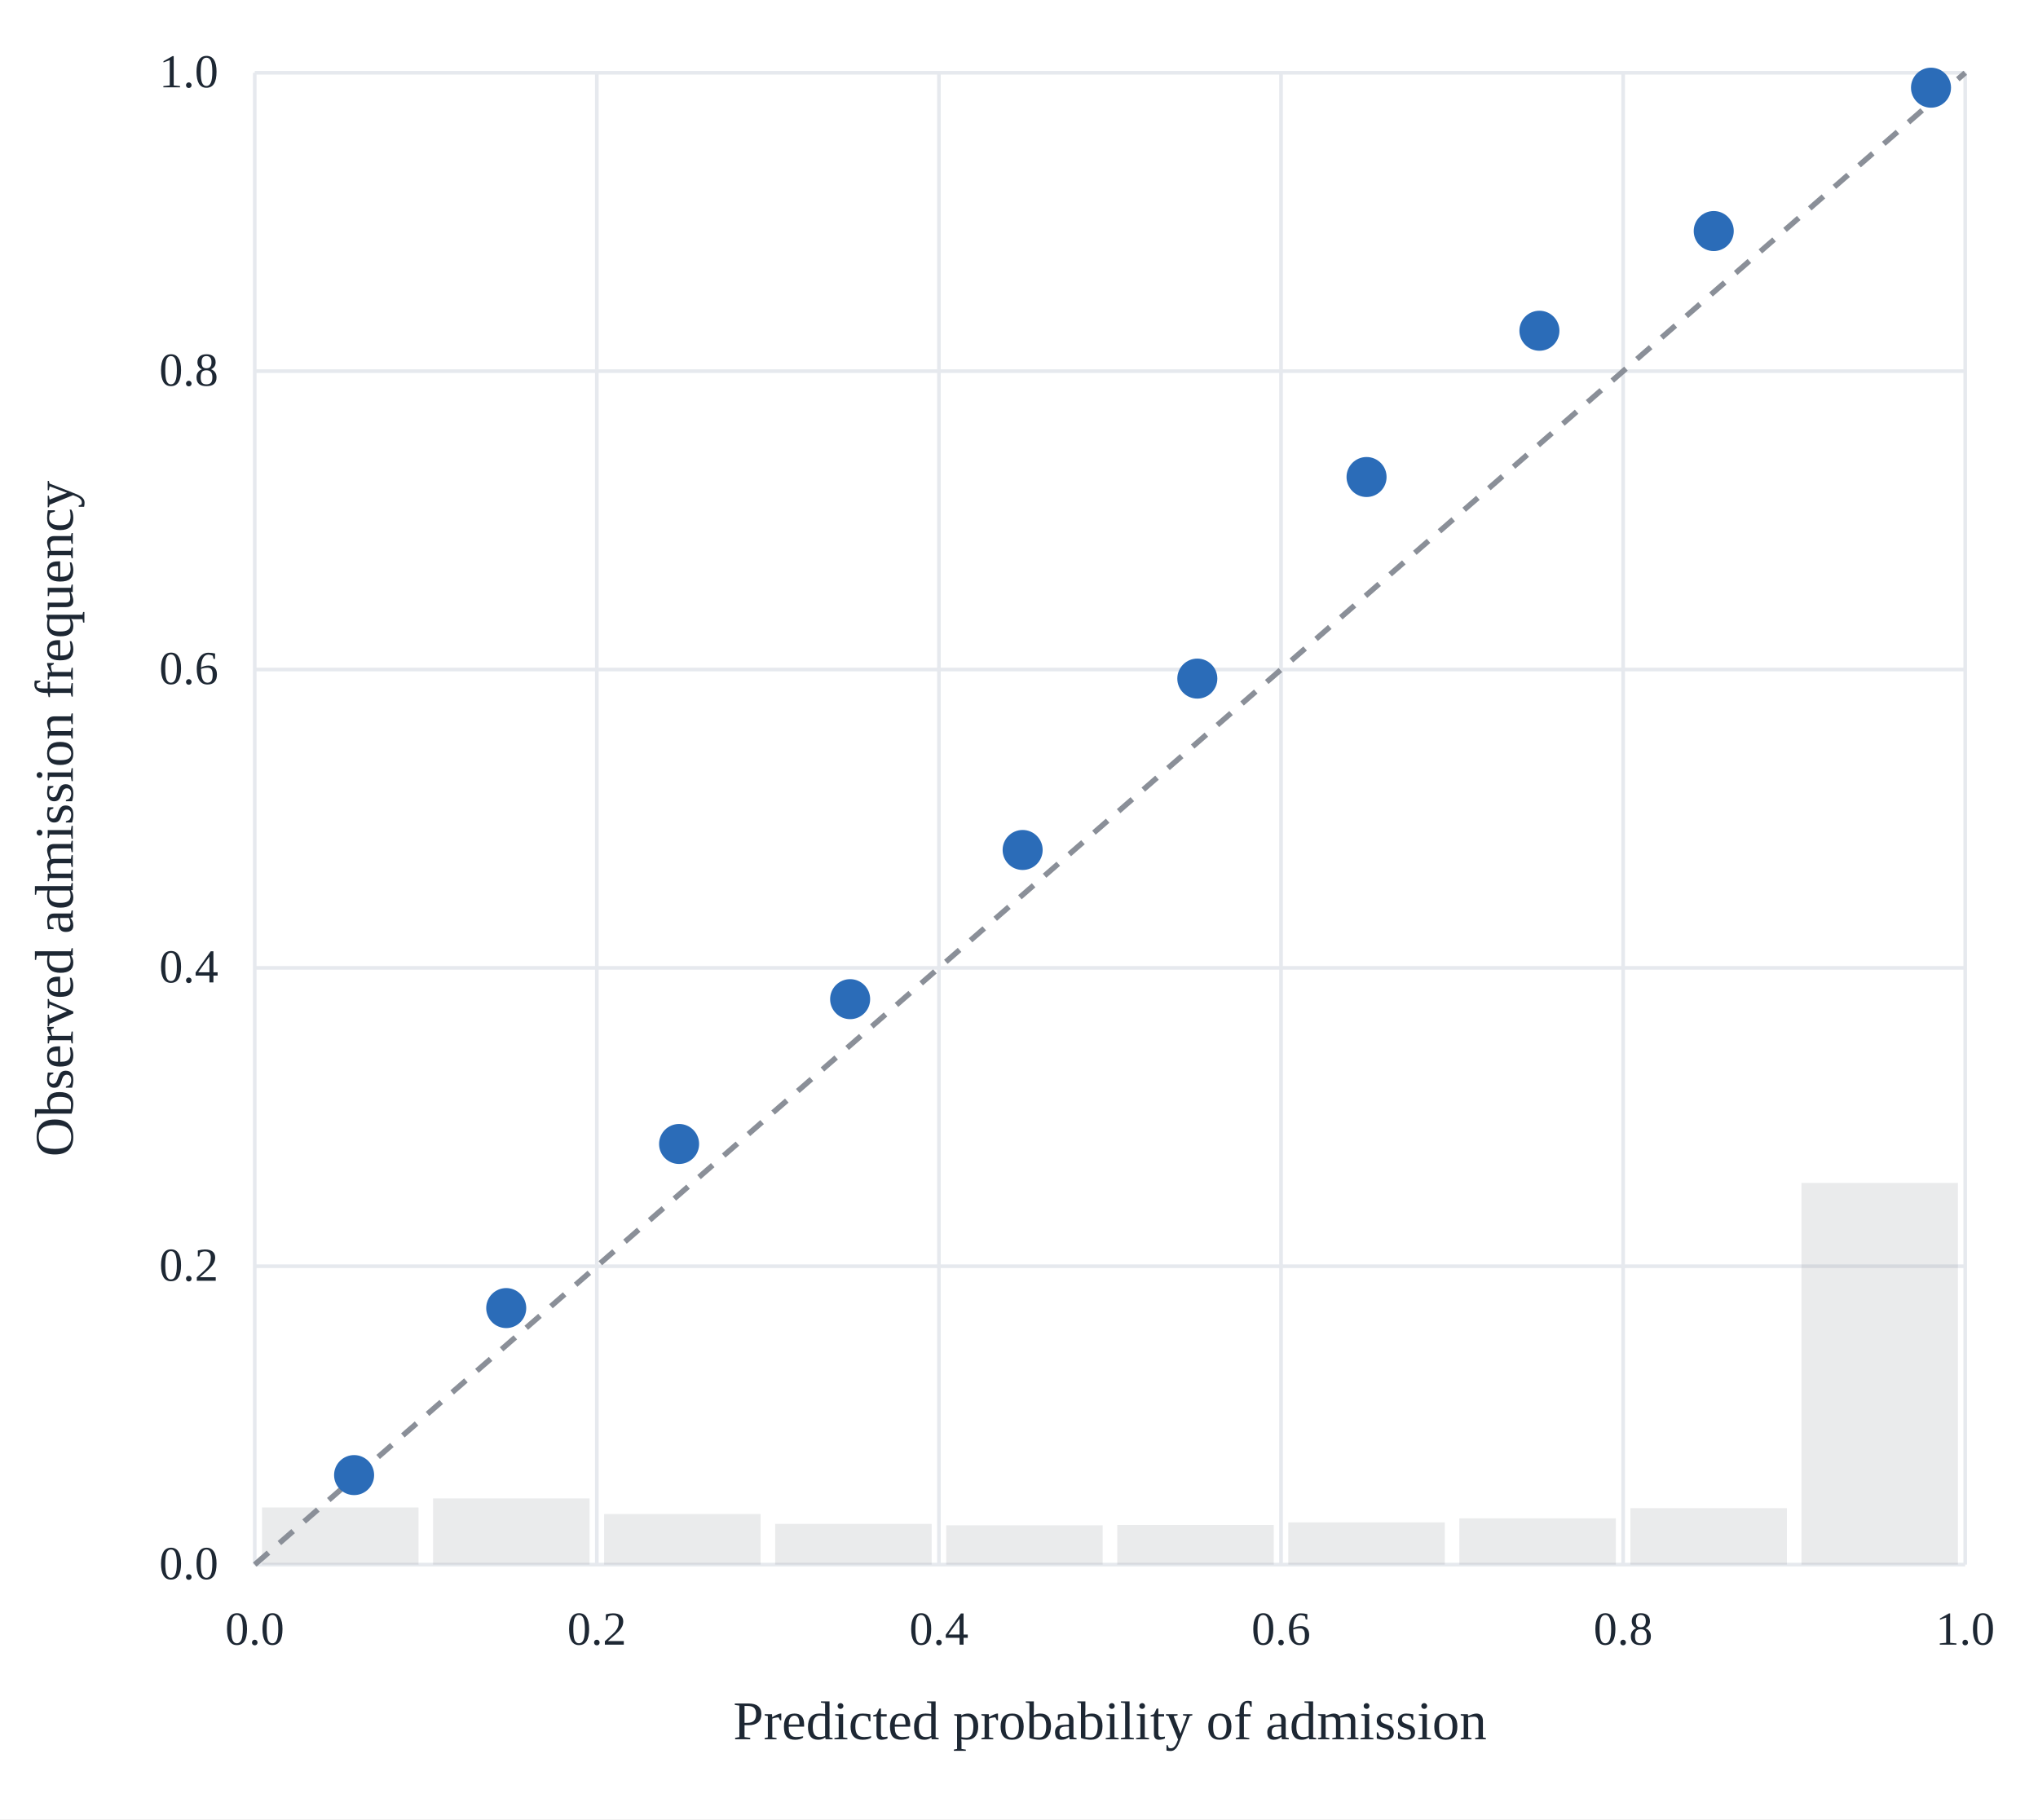
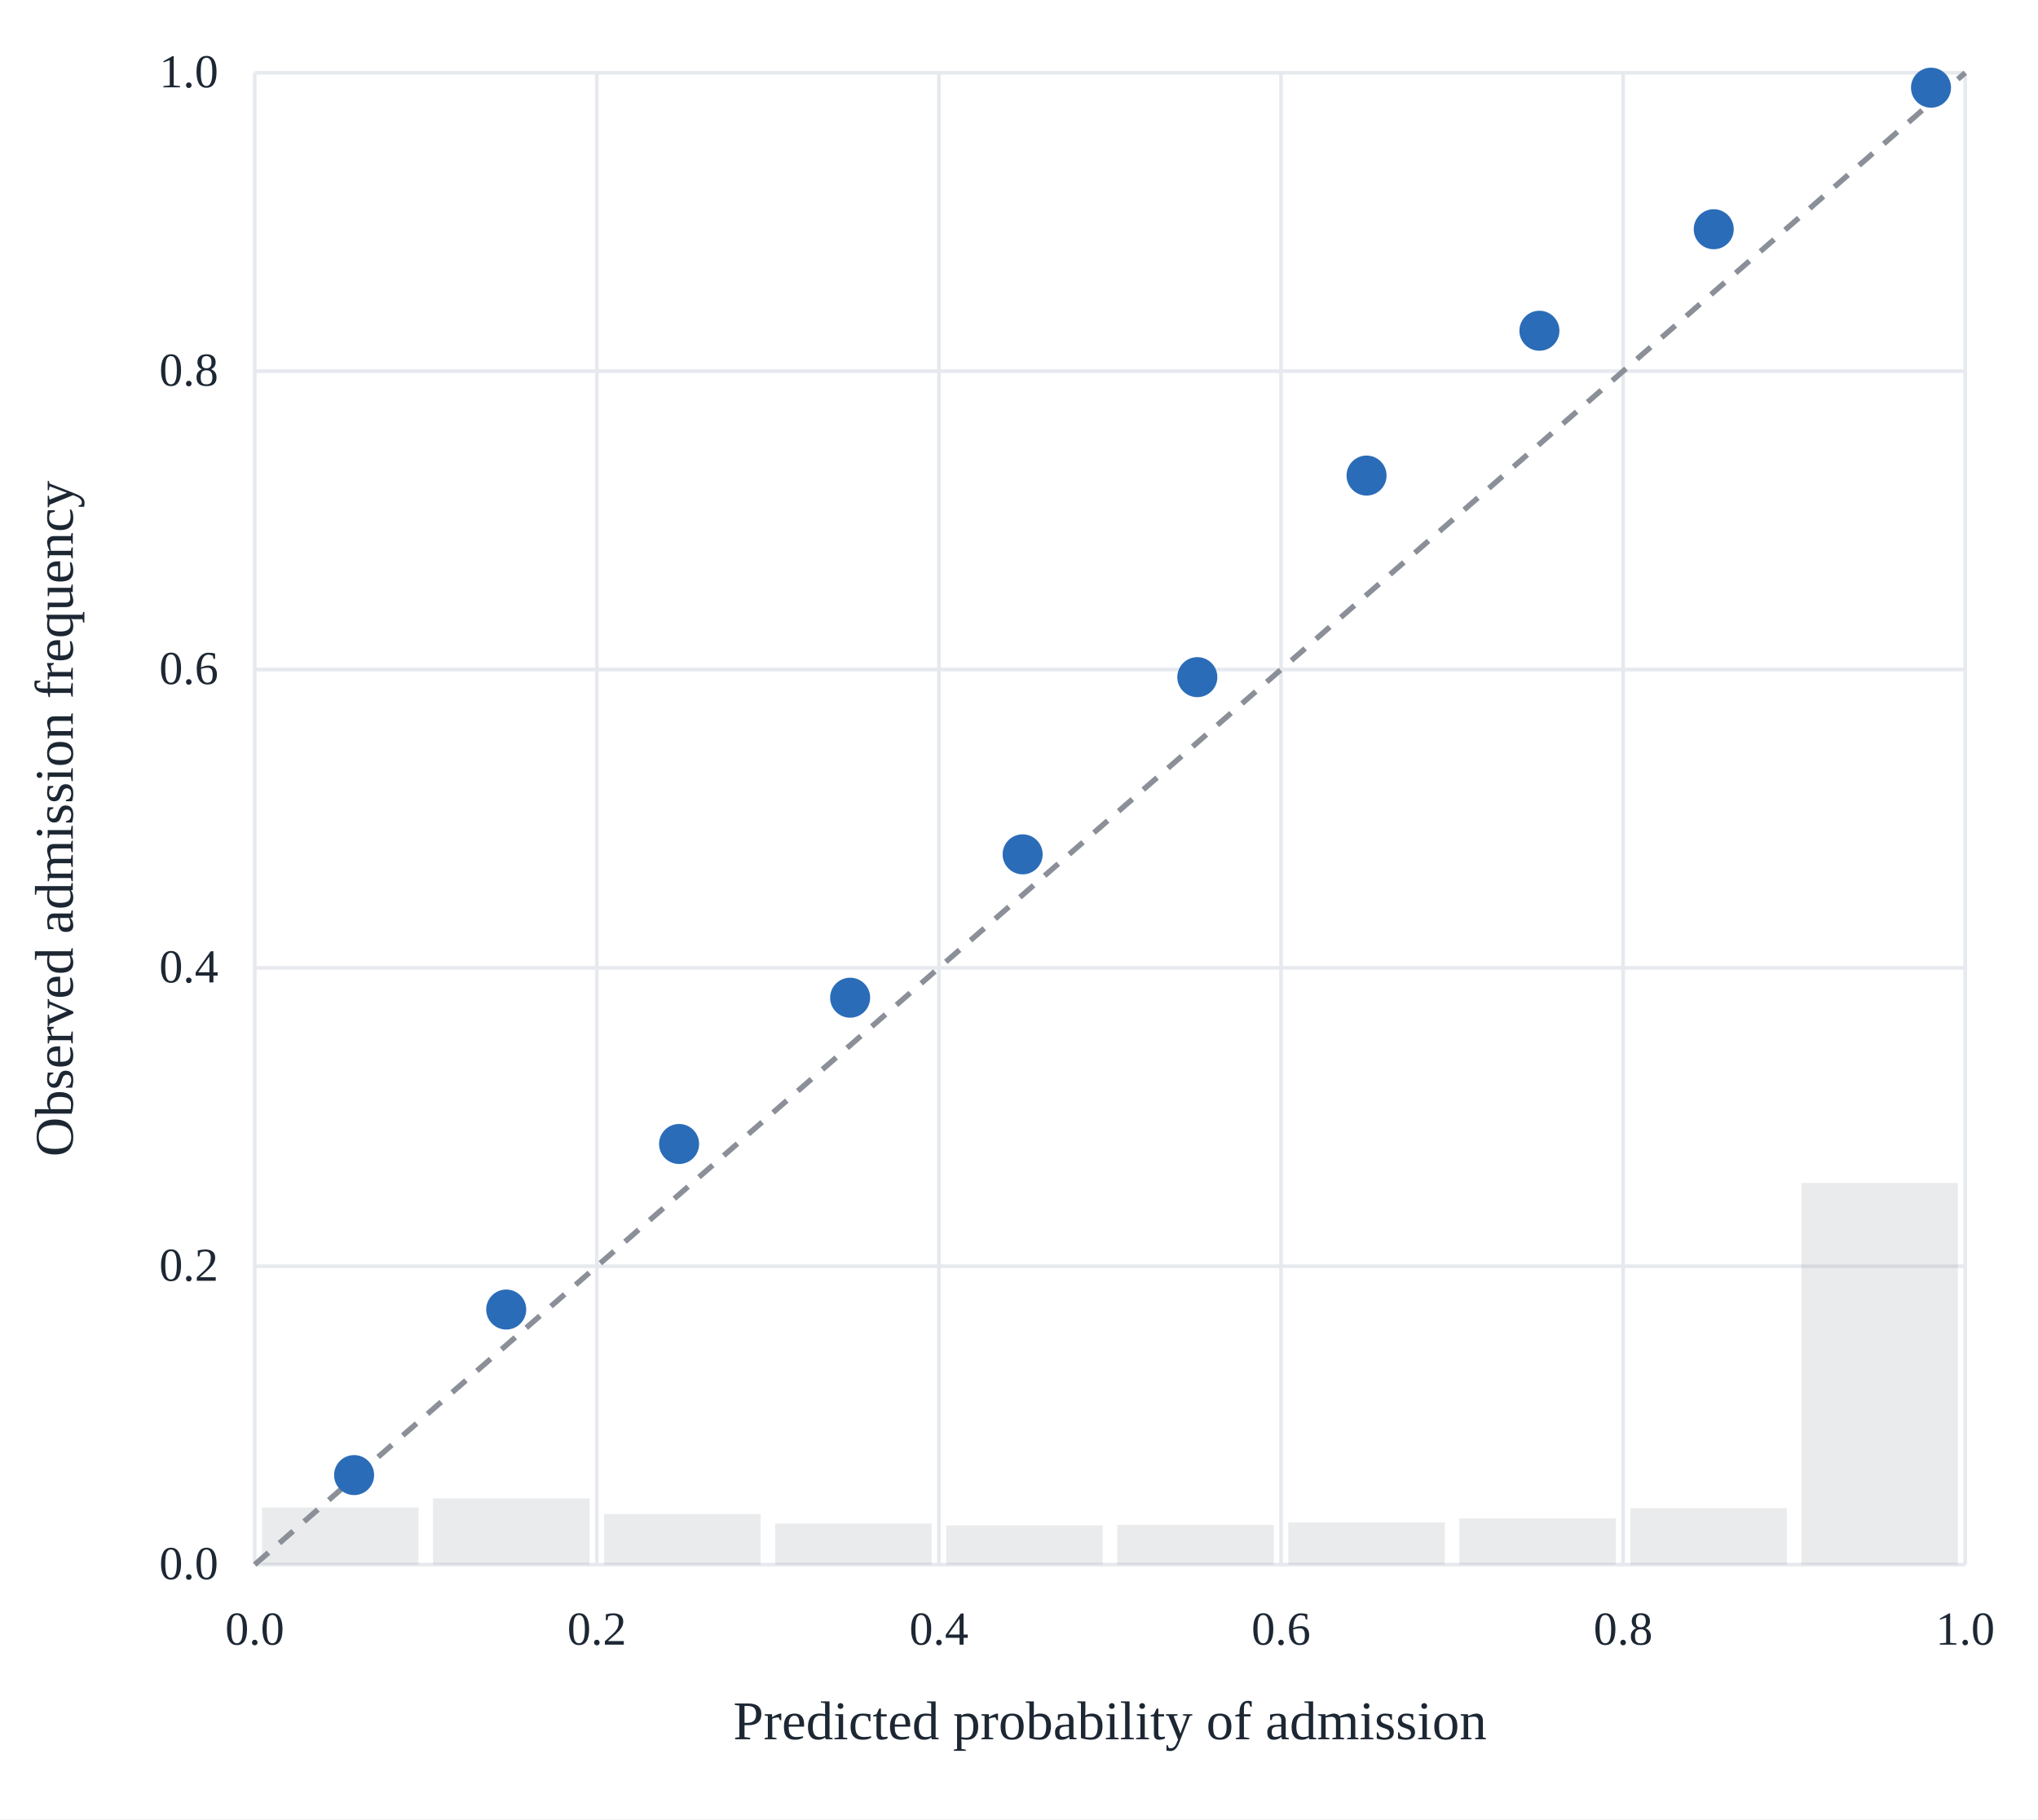
<svg xmlns="http://www.w3.org/2000/svg" viewBox="0 0 560 500" role="img" aria-label="Reliability diagram of the held-out admission probability">
  <rect width="560" height="500" fill="white" />
  <line x1="70.0" y1="430.0" x2="70.0" y2="20.0" stroke="#e6e9ee" stroke-width="1" />
  <line x1="70.0" y1="430.0" x2="540.0" y2="430.0" stroke="#e6e9ee" stroke-width="1" />
  <text x="70.0" y="452" font-family="Georgia, &quot;Times New Roman&quot;, serif" font-size="13" fill="#1d2733" text-anchor="middle">0.0</text>
  <text x="60" y="434.0" font-family="Georgia, &quot;Times New Roman&quot;, serif" font-size="13" fill="#1d2733" text-anchor="end">0.0</text>
  <line x1="164.0" y1="430.0" x2="164.0" y2="20.0" stroke="#e6e9ee" stroke-width="1" />
  <line x1="70.0" y1="348.0" x2="540.0" y2="348.0" stroke="#e6e9ee" stroke-width="1" />
  <text x="164.0" y="452" font-family="Georgia, &quot;Times New Roman&quot;, serif" font-size="13" fill="#1d2733" text-anchor="middle">0.2</text>
  <text x="60" y="352.0" font-family="Georgia, &quot;Times New Roman&quot;, serif" font-size="13" fill="#1d2733" text-anchor="end">0.2</text>
  <line x1="258.0" y1="430.0" x2="258.0" y2="20.0" stroke="#e6e9ee" stroke-width="1" />
  <line x1="70.0" y1="266.0" x2="540.0" y2="266.0" stroke="#e6e9ee" stroke-width="1" />
  <text x="258.0" y="452" font-family="Georgia, &quot;Times New Roman&quot;, serif" font-size="13" fill="#1d2733" text-anchor="middle">0.4</text>
  <text x="60" y="270.0" font-family="Georgia, &quot;Times New Roman&quot;, serif" font-size="13" fill="#1d2733" text-anchor="end">0.4</text>
  <line x1="352.0" y1="430.0" x2="352.0" y2="20.0" stroke="#e6e9ee" stroke-width="1" />
  <line x1="70.0" y1="184.0" x2="540.0" y2="184.0" stroke="#e6e9ee" stroke-width="1" />
  <text x="352.0" y="452" font-family="Georgia, &quot;Times New Roman&quot;, serif" font-size="13" fill="#1d2733" text-anchor="middle">0.6</text>
  <text x="60" y="188.0" font-family="Georgia, &quot;Times New Roman&quot;, serif" font-size="13" fill="#1d2733" text-anchor="end">0.6</text>
  <line x1="446.0" y1="430.0" x2="446.0" y2="20.0" stroke="#e6e9ee" stroke-width="1" />
  <line x1="70.0" y1="102.0" x2="540.0" y2="102.0" stroke="#e6e9ee" stroke-width="1" />
  <text x="446.0" y="452" font-family="Georgia, &quot;Times New Roman&quot;, serif" font-size="13" fill="#1d2733" text-anchor="middle">0.8</text>
  <text x="60" y="106.0" font-family="Georgia, &quot;Times New Roman&quot;, serif" font-size="13" fill="#1d2733" text-anchor="end">0.8</text>
  <line x1="540.0" y1="430.0" x2="540.0" y2="20.0" stroke="#e6e9ee" stroke-width="1" />
  <line x1="70.0" y1="20.0" x2="540.0" y2="20.0" stroke="#e6e9ee" stroke-width="1" />
  <text x="540.0" y="452" font-family="Georgia, &quot;Times New Roman&quot;, serif" font-size="13" fill="#1d2733" text-anchor="middle">1.0</text>
  <text x="60" y="24.0" font-family="Georgia, &quot;Times New Roman&quot;, serif" font-size="13" fill="#1d2733" text-anchor="end">1.0</text>
  <rect x="72.0" y="414.3" width="43.0" height="15.7" fill="#8a8f98" opacity="0.18" />
  <rect x="119.0" y="411.8" width="43.0" height="18.2" fill="#8a8f98" opacity="0.18" />
  <rect x="166.0" y="416.1" width="43.0" height="13.9" fill="#8a8f98" opacity="0.18" />
-   <rect x="213.0" y="418.8" width="43.0" height="11.2" fill="#8a8f98" opacity="0.18" />
+   <rect x="213.0" y="418.7" width="43.0" height="11.3" fill="#8a8f98" opacity="0.18" />
  <rect x="260.0" y="419.2" width="43.0" height="10.8" fill="#8a8f98" opacity="0.18" />
  <rect x="307.0" y="419.1" width="43.0" height="10.9" fill="#8a8f98" opacity="0.18" />
  <rect x="354.0" y="418.4" width="43.0" height="11.6" fill="#8a8f98" opacity="0.18" />
  <rect x="401.0" y="417.3" width="43.0" height="12.7" fill="#8a8f98" opacity="0.18" />
  <rect x="448.0" y="414.5" width="43.0" height="15.5" fill="#8a8f98" opacity="0.18" />
  <rect x="495.0" y="325.1" width="43.0" height="104.9" fill="#8a8f98" opacity="0.18" />
  <line x1="70.0" y1="430.0" x2="540.0" y2="20.0" stroke="#8a8f98" stroke-width="1.5" stroke-dasharray="5 4" />
  <circle cx="97.3" cy="405.4" r="5.5" fill="#2b6cb8" />
-   <circle cx="139.1" cy="359.5" r="5.5" fill="#2b6cb8" />
+   <circle cx="139.1" cy="359.9" r="5.5" fill="#2b6cb8" />
  <circle cx="186.6" cy="314.4" r="5.5" fill="#2b6cb8" />
-   <circle cx="233.6" cy="274.6" r="5.5" fill="#2b6cb8" />
-   <circle cx="281.0" cy="233.6" r="5.5" fill="#2b6cb8" />
-   <circle cx="329.0" cy="186.5" r="5.5" fill="#2b6cb8" />
-   <circle cx="375.5" cy="131.1" r="5.5" fill="#2b6cb8" />
+   <circle cx="233.6" cy="274.2" r="5.5" fill="#2b6cb8" />
+   <circle cx="281.0" cy="234.8" r="5.5" fill="#2b6cb8" />
+   <circle cx="329.0" cy="186.1" r="5.5" fill="#2b6cb8" />
+   <circle cx="375.5" cy="130.7" r="5.5" fill="#2b6cb8" />
  <circle cx="423.0" cy="90.9" r="5.5" fill="#2b6cb8" />
-   <circle cx="470.9" cy="63.5" r="5.5" fill="#2b6cb8" />
+   <circle cx="470.9" cy="63.0" r="5.5" fill="#2b6cb8" />
  <circle cx="530.6" cy="24.1" r="5.5" fill="#2b6cb8" />
  <text x="305.0" y="478" font-family="Georgia, &quot;Times New Roman&quot;, serif" font-size="15" fill="#1d2733" text-anchor="middle">Predicted probability of admission</text>
  <text x="20" y="225.0" font-family="Georgia, &quot;Times New Roman&quot;, serif" font-size="15" fill="#1d2733" text-anchor="middle" transform="rotate(-90 20 225.0)">Observed admission frequency</text>
</svg>
